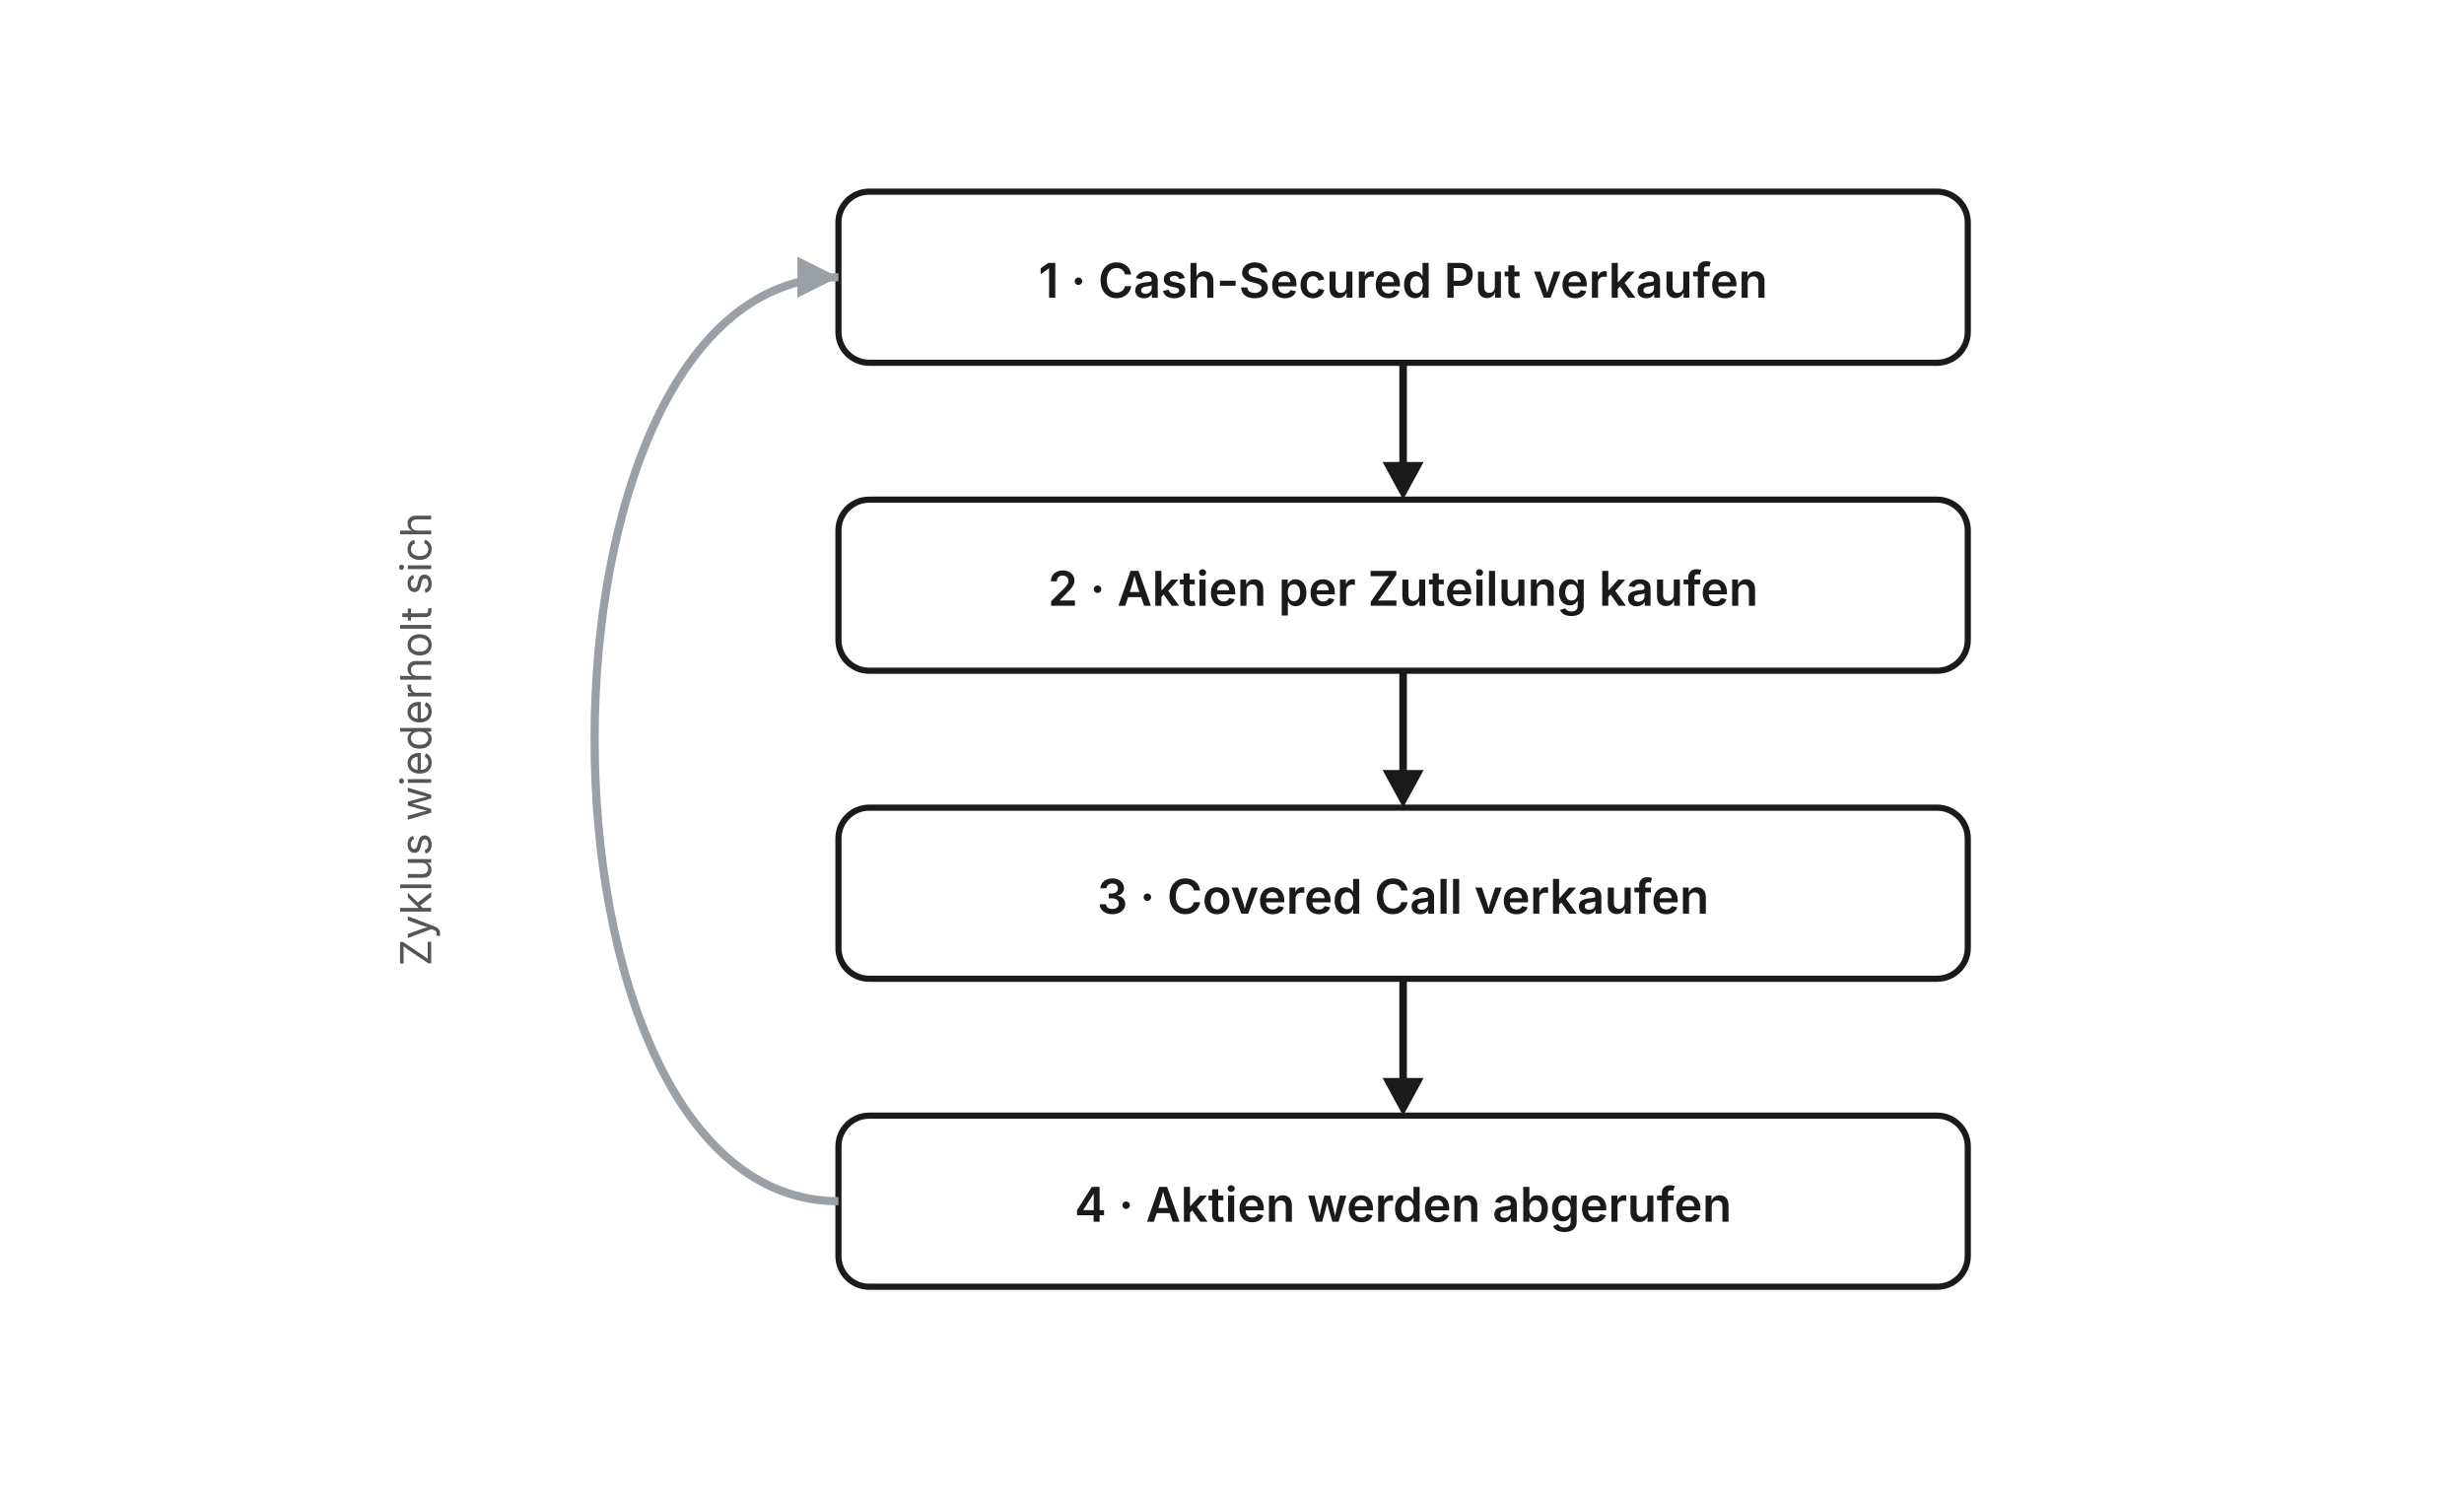
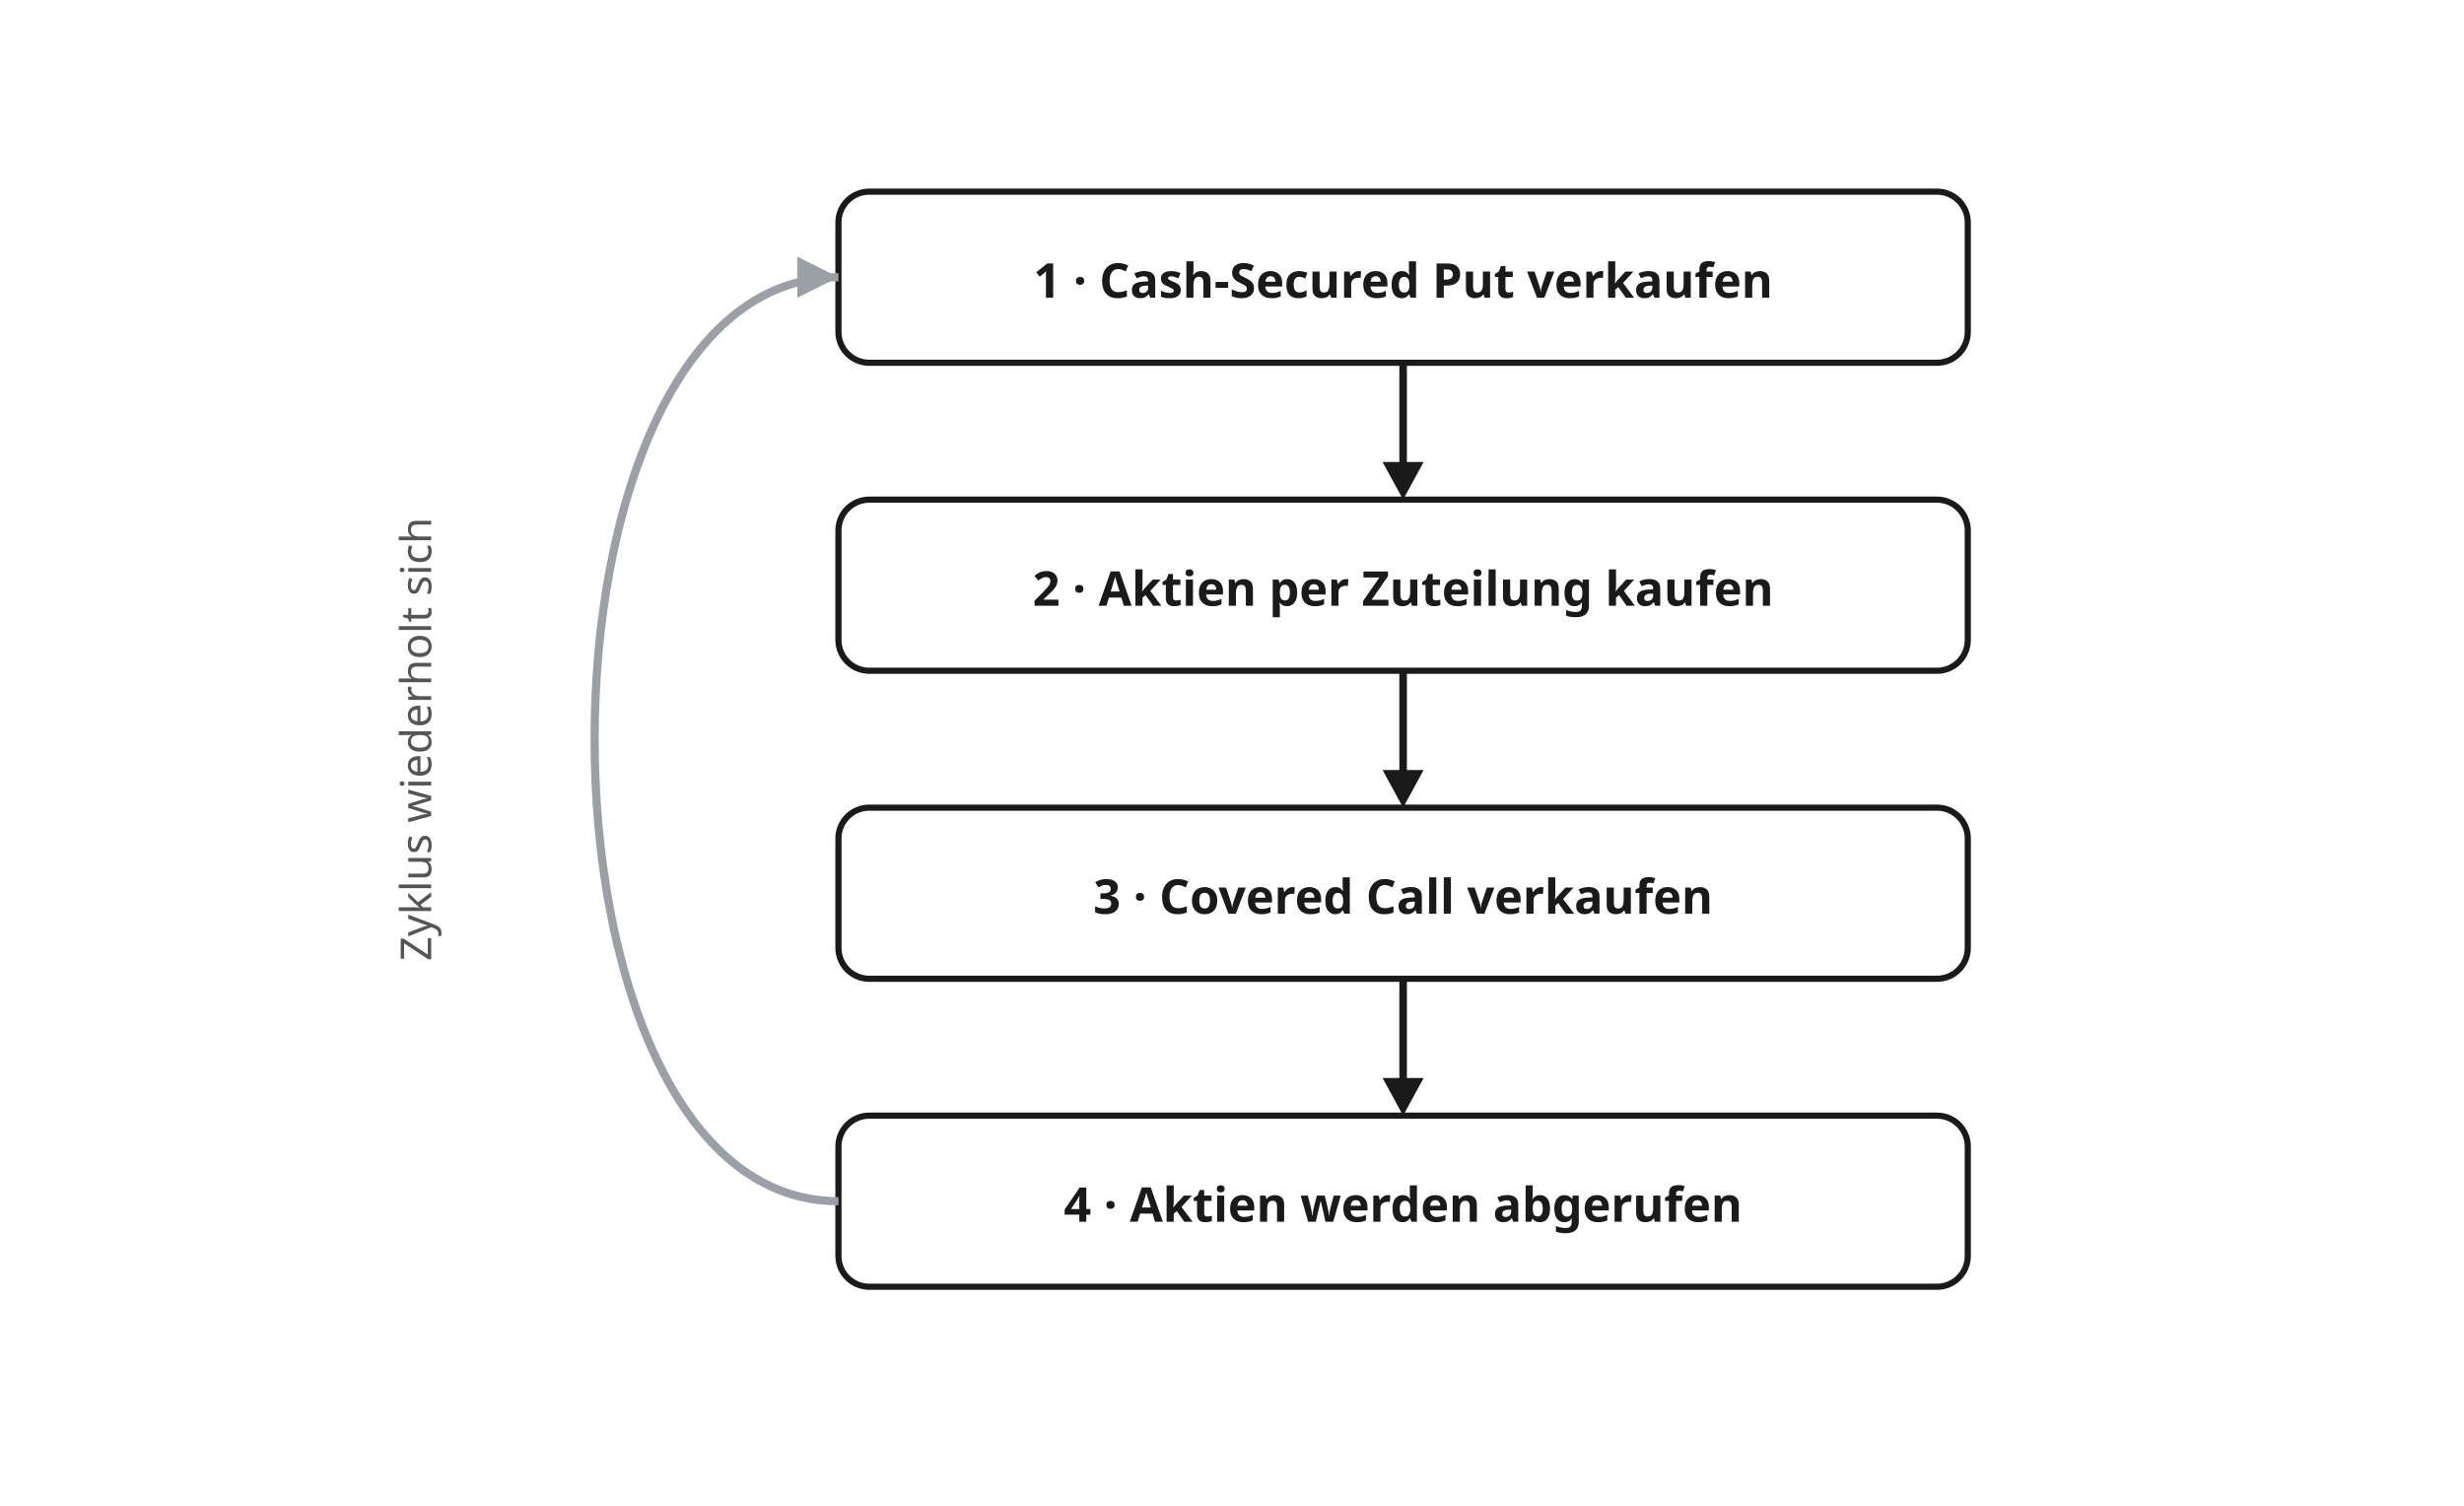
- <svg xmlns="http://www.w3.org/2000/svg" viewBox="0 0 720 440" font-family="Inter, 'Helvetica Neue', Arial, sans-serif">
+ <svg xmlns="http://www.w3.org/2000/svg" viewBox="0 0 720 440" font-family="Calibri, sans-serif">
  <rect width="720" height="440" fill="#ffffff" />
  <rect x="245" y="56" width="330" height="50" fill="none" stroke="#1a1a1a" stroke-width="1.8" rx="9" />
  <text x="410" y="87" font-size="14" fill="#1a1a1a" font-weight="600" text-anchor="middle">1 · Cash-Secured Put verkaufen</text>
  <rect x="245" y="146" width="330" height="50" fill="none" stroke="#1a1a1a" stroke-width="1.8" rx="9" />
  <text x="410" y="177" font-size="14" fill="#1a1a1a" font-weight="600" text-anchor="middle">2 · Aktien per Zuteilung kaufen</text>
  <rect x="245" y="236" width="330" height="50" fill="none" stroke="#1a1a1a" stroke-width="1.8" rx="9" />
  <text x="410" y="267" font-size="14" fill="#1a1a1a" font-weight="600" text-anchor="middle">3 · Covered Call verkaufen</text>
  <rect x="245" y="326" width="330" height="50" fill="none" stroke="#1a1a1a" stroke-width="1.8" rx="9" />
  <text x="410" y="357" font-size="14" fill="#1a1a1a" font-weight="600" text-anchor="middle">4 · Aktien werden abgerufen</text>
  <line x1="410" y1="106" x2="410" y2="136" stroke="#1a1a1a" stroke-width="2.2" />
  <path d="M410,146 l-6,-11 h12 z" fill="#1a1a1a" />
  <line x1="410" y1="196" x2="410" y2="226" stroke="#1a1a1a" stroke-width="2.2" />
  <path d="M410,236 l-6,-11 h12 z" fill="#1a1a1a" />
  <line x1="410" y1="286" x2="410" y2="316" stroke="#1a1a1a" stroke-width="2.2" />
  <path d="M410,326 l-6,-11 h12 z" fill="#1a1a1a" />
  <path d="M245,351 C150,351 150,81 245,81" fill="none" stroke="#9aa0a6" stroke-width="2.4" />
  <path d="M245,81 l-12,-6 v12 z" fill="#9aa0a6" />
  <text transform="rotate(-90 126 216)" x="126" y="216" font-size="12.5" fill="#555" font-weight="400" text-anchor="middle">Zyklus wiederholt sich</text>
</svg>
